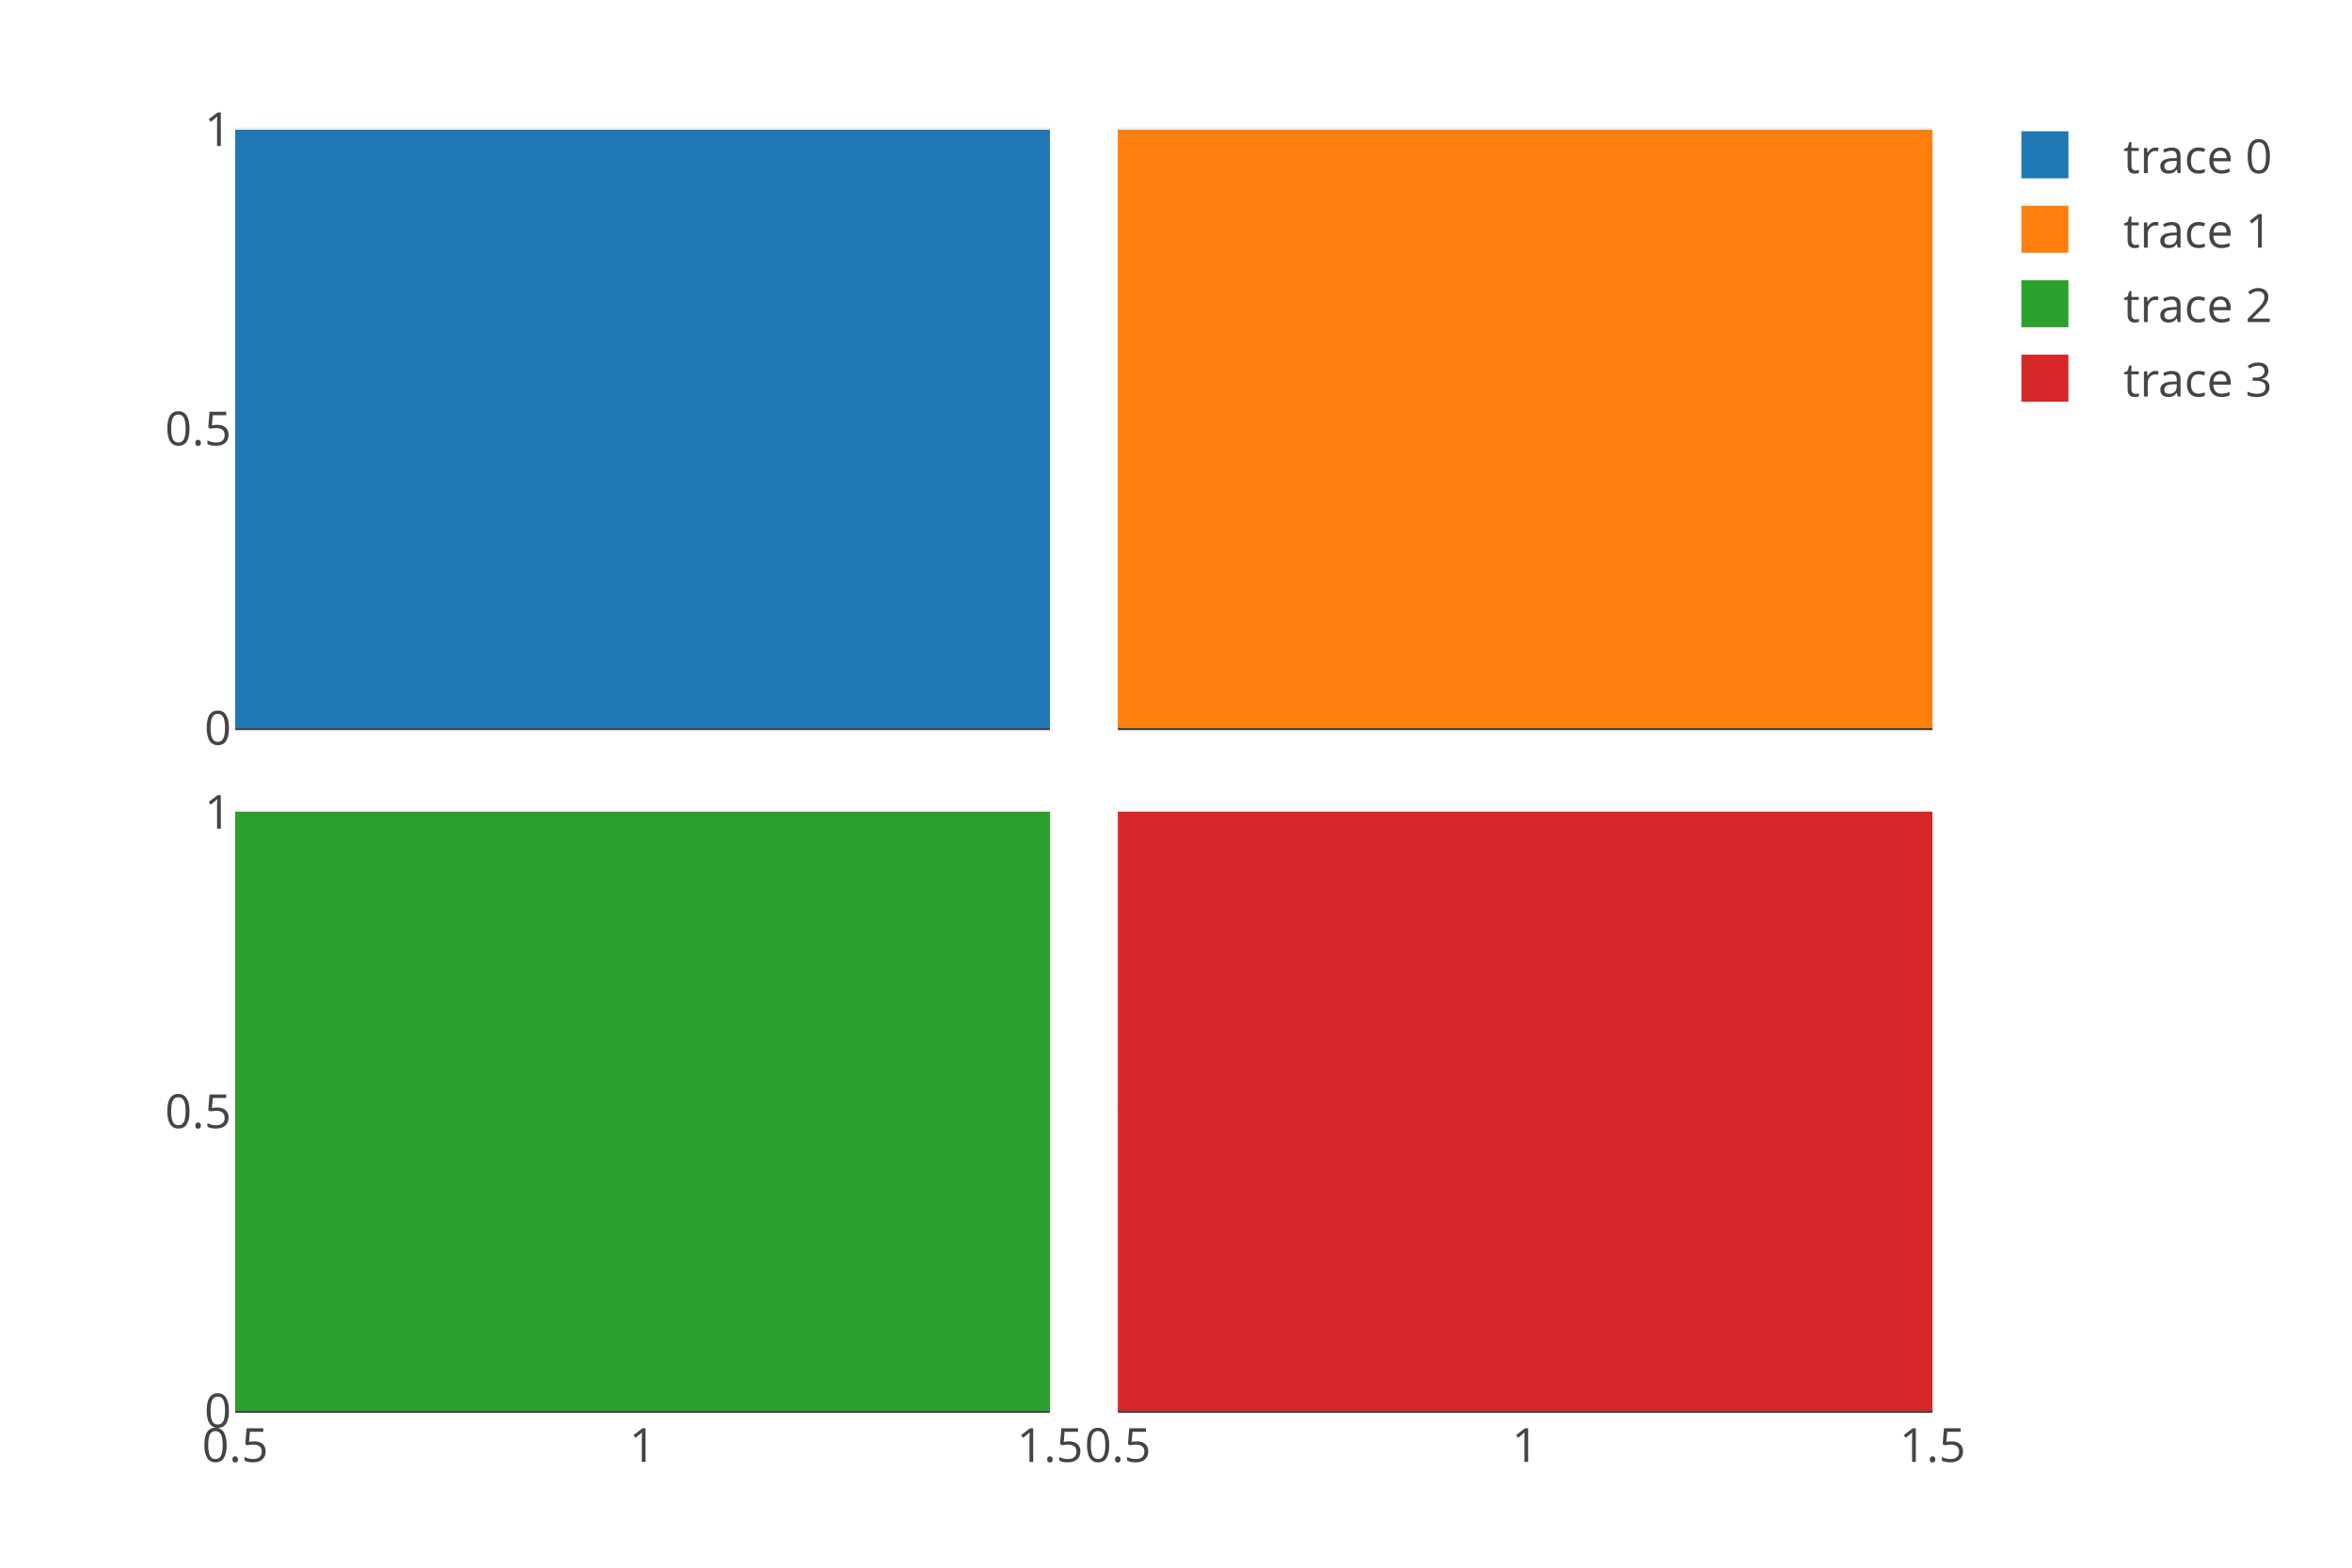
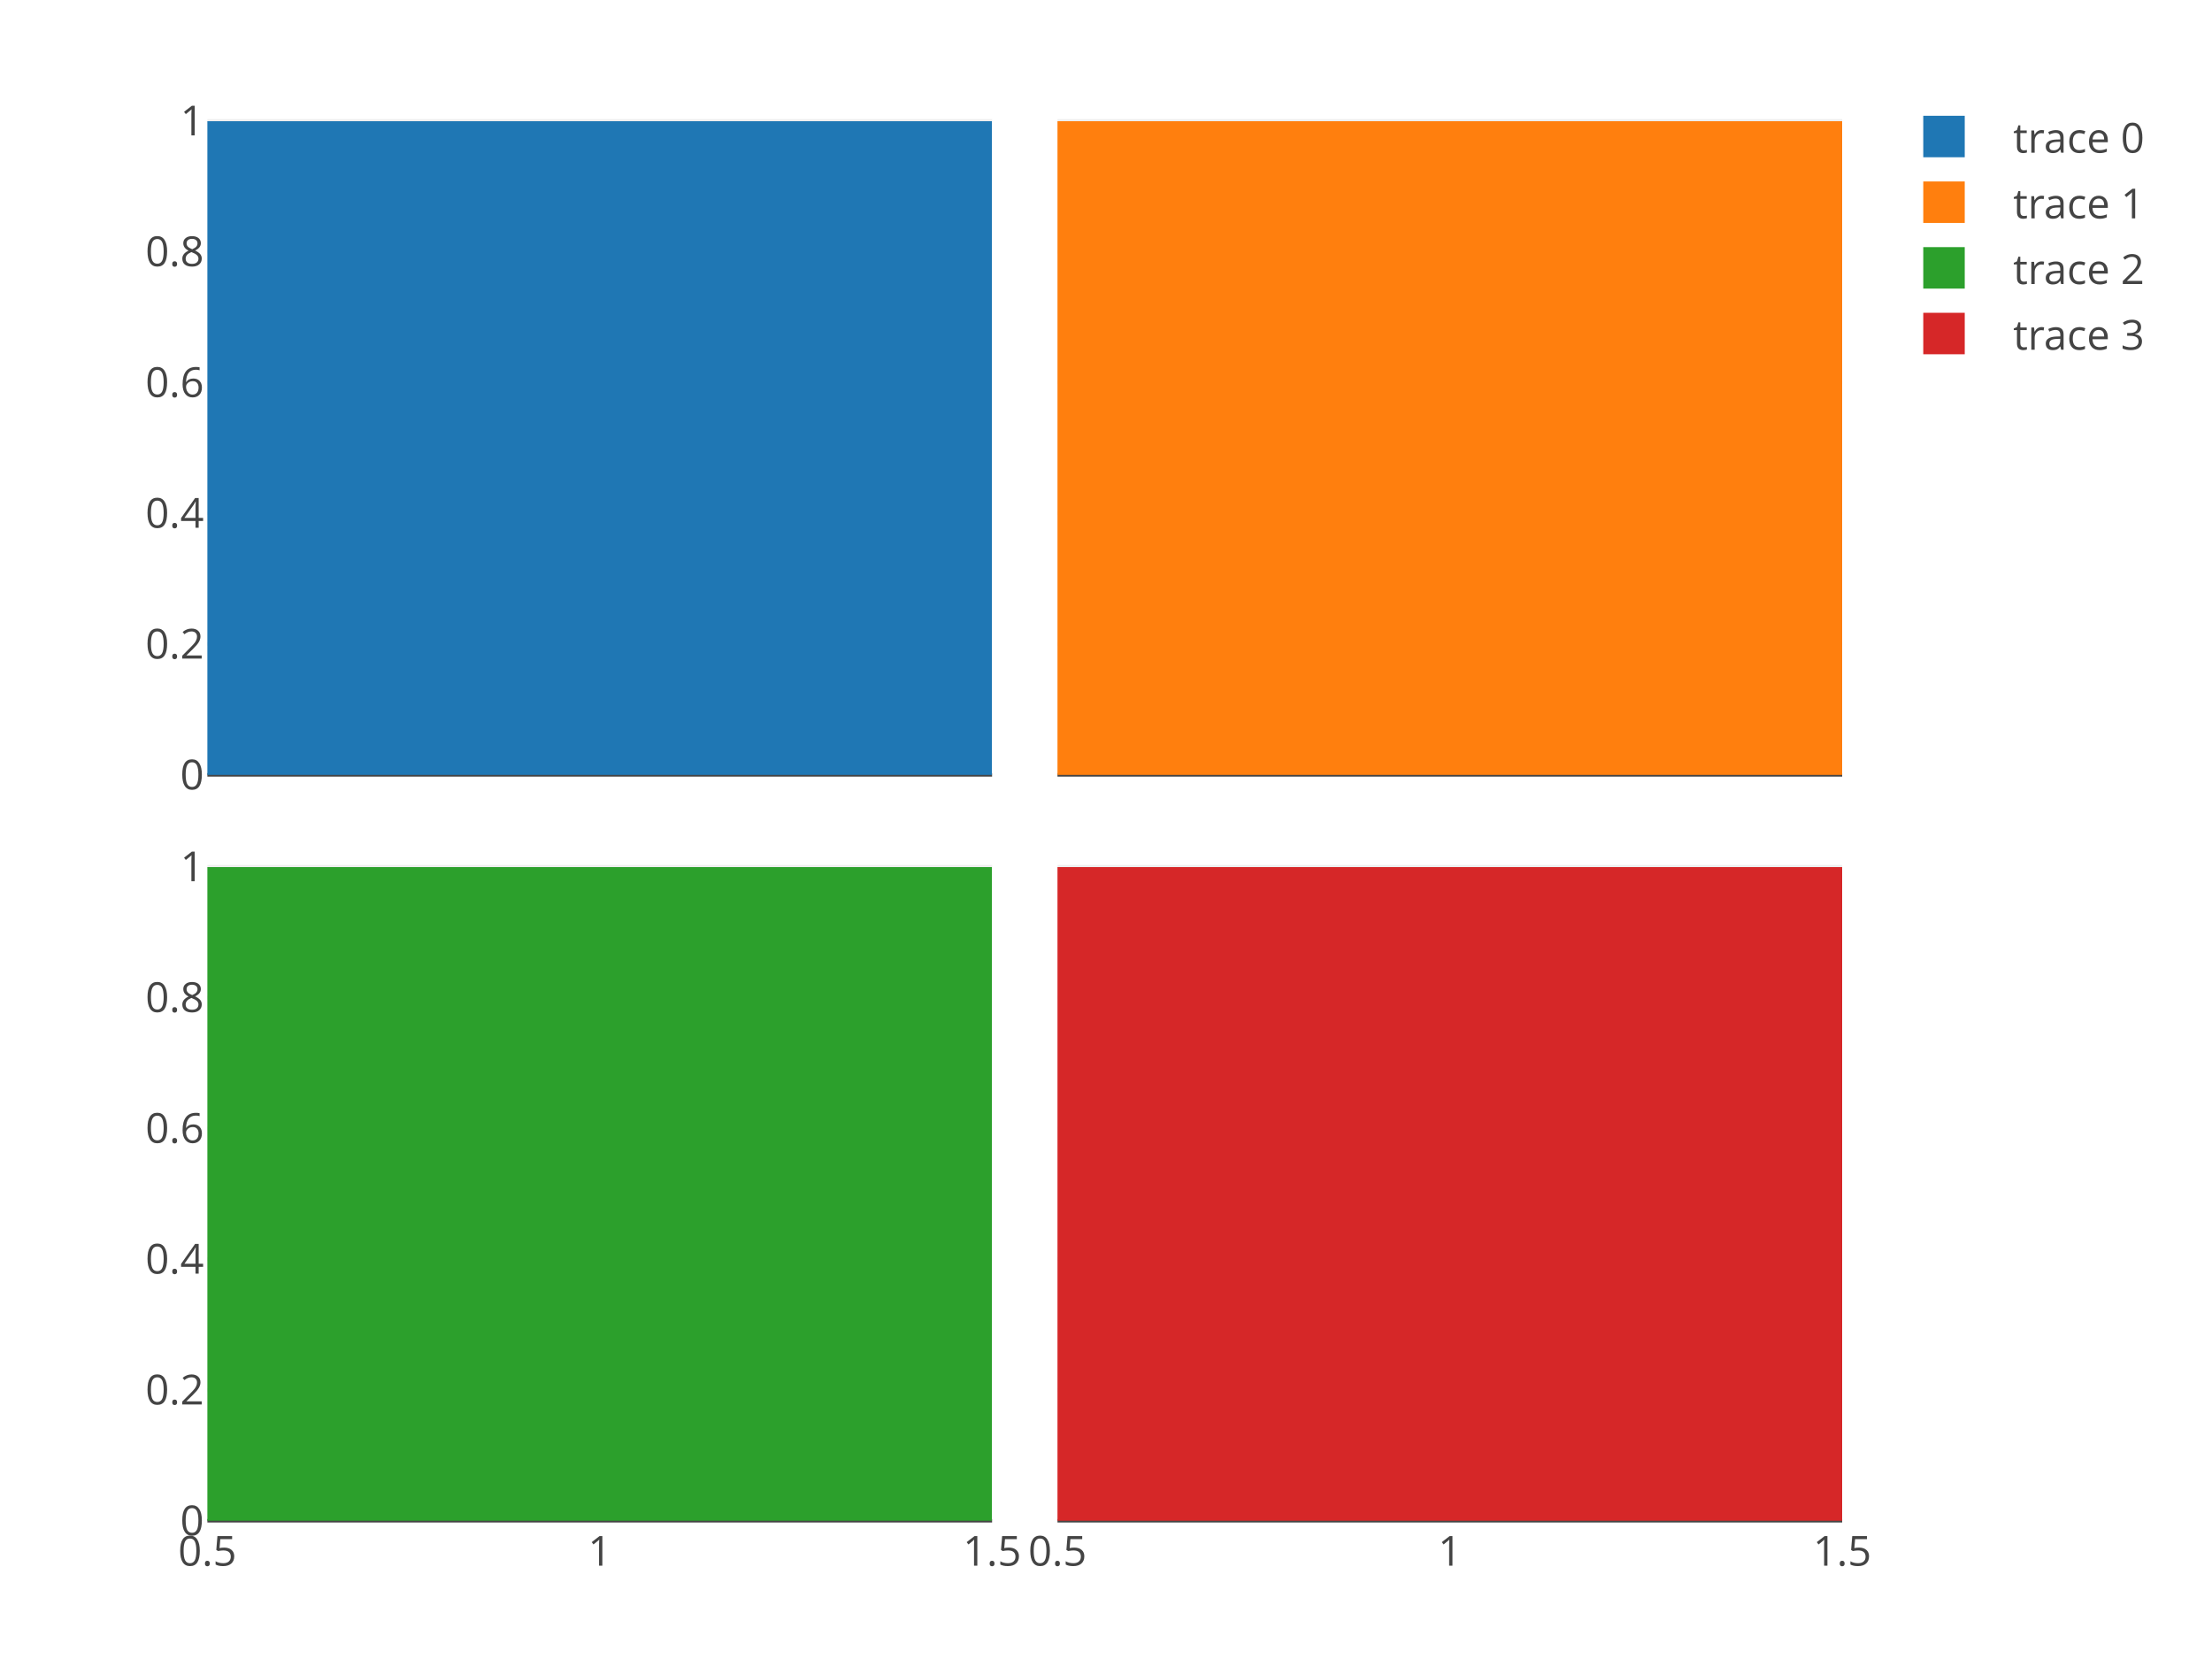
- <svg xmlns="http://www.w3.org/2000/svg" class="main-svg" width="600" height="400" viewBox="0 0 600 400">
-   <rect x="0" y="0" width="600" height="400" style="fill: rgb(255, 255, 255); fill-opacity: 1;" />
+ <svg xmlns="http://www.w3.org/2000/svg" class="main-svg" width="640" height="480" viewBox="0 0 640 480">
+   <rect x="0" y="0" width="640" height="480" style="fill: rgb(255, 255, 255); fill-opacity: 1;" />
  <defs id="defs-">
    <g class="clips">
      <clipPath id="clipxyplot" class="plotclip">
-         <rect width="207.84" height="160.8" />
+         <rect width="227.04" height="199.2" />
      </clipPath>
      <clipPath id="clipxy2plot" class="plotclip">
-         <rect width="207.84" height="160.8" />
+         <rect width="227.04" height="199.2" />
      </clipPath>
      <clipPath id="clipx2yplot" class="plotclip">
-         <rect width="207.84" height="160.8" />
+         <rect width="227.04" height="199.2" />
      </clipPath>
      <clipPath id="clipx2y2plot" class="plotclip">
-         <rect width="207.84" height="160.8" />
+         <rect width="227.04" height="199.2" />
      </clipPath>
      <clipPath class="axesclip" id="clipx">
-         <rect x="60" y="0" width="207.84" height="400" />
+         <rect x="60" y="0" width="227.04" height="480" />
      </clipPath>
      <clipPath class="axesclip" id="clipy">
-         <rect x="0" y="25" width="600" height="160.8" />
+         <rect x="0" y="25" width="640" height="199.2" />
      </clipPath>
      <clipPath class="axesclip" id="clipxy">
-         <rect x="60" y="25" width="207.84" height="160.8" />
+         <rect x="60" y="25" width="227.04" height="199.2" />
      </clipPath>
      <clipPath class="axesclip" id="clipy2">
-         <rect x="0" y="199.2" width="600" height="160.8" />
+         <rect x="0" y="240.8" width="640" height="199.2" />
      </clipPath>
      <clipPath class="axesclip" id="clipxy2">
-         <rect x="60" y="199.2" width="207.84" height="160.8" />
+         <rect x="60" y="240.8" width="227.04" height="199.2" />
      </clipPath>
      <clipPath class="axesclip" id="clipx2">
-         <rect x="285.16" y="0" width="207.84" height="400" />
+         <rect x="305.96" y="0" width="227.04" height="480" />
      </clipPath>
      <clipPath class="axesclip" id="clipx2y">
-         <rect x="285.16" y="25" width="207.84" height="160.8" />
+         <rect x="305.96" y="25" width="227.04" height="199.2" />
      </clipPath>
      <clipPath class="axesclip" id="clipx2y2">
-         <rect x="285.16" y="199.2" width="207.84" height="160.8" />
+         <rect x="305.96" y="240.8" width="227.04" height="199.2" />
      </clipPath>
    </g>
    <g class="gradients" />
  </defs>
  <g class="bglayer">
-     <rect class="bg" x="60" y="25" width="207.84" height="160.8" style="fill: rgb(255, 255, 255); fill-opacity: 1; stroke-width: 0;" />
-     <rect class="bg" x="60" y="199.2" width="207.84" height="160.8" style="fill: rgb(255, 255, 255); fill-opacity: 1; stroke-width: 0;" />
-     <rect class="bg" x="285.16" y="25" width="207.84" height="160.8" style="fill: rgb(255, 255, 255); fill-opacity: 1; stroke-width: 0;" />
-     <rect class="bg" x="285.16" y="199.2" width="207.84" height="160.8" style="fill: rgb(255, 255, 255); fill-opacity: 1; stroke-width: 0;" />
+     <rect class="bg" x="60" y="25" width="227.04" height="199.2" style="fill: rgb(255, 255, 255); fill-opacity: 1; stroke-width: 0;" />
+     <rect class="bg" x="60" y="240.8" width="227.04" height="199.2" style="fill: rgb(255, 255, 255); fill-opacity: 1; stroke-width: 0;" />
+     <rect class="bg" x="305.96" y="25" width="227.04" height="199.2" style="fill: rgb(255, 255, 255); fill-opacity: 1; stroke-width: 0;" />
+     <rect class="bg" x="305.96" y="240.8" width="227.04" height="199.2" style="fill: rgb(255, 255, 255); fill-opacity: 1; stroke-width: 0;" />
  </g>
  <g class="layer-below">
    <g class="imagelayer" />
    <g class="shapelayer" />
  </g>
  <g class="cartesianlayer">
    <g class="subplot xy">
      <g class="layer-subplot">
        <g class="shapelayer" />
        <g class="imagelayer" />
      </g>
      <g class="gridlayer">
        <g class="x" />
        <g class="y">
-           <path class="ygrid crisp" d="M60,0h207.84" transform="translate(0,109.42)" style="stroke: rgb(238, 238, 238); stroke-opacity: 1; stroke-width: 1px;" />
-           <path class="ygrid crisp" d="M60,0h207.84" transform="translate(0,33.04)" style="stroke: rgb(238, 238, 238); stroke-opacity: 1; stroke-width: 1px;" />
+           <path class="ygrid crisp" d="M60,0h227.04" transform="translate(0,186.35)" style="stroke: rgb(238, 238, 238); stroke-opacity: 1; stroke-width: 1px;" />
+           <path class="ygrid crisp" d="M60,0h227.04" transform="translate(0,148.5)" style="stroke: rgb(238, 238, 238); stroke-opacity: 1; stroke-width: 1px;" />
+           <path class="ygrid crisp" d="M60,0h227.04" transform="translate(0,110.66)" style="stroke: rgb(238, 238, 238); stroke-opacity: 1; stroke-width: 1px;" />
+           <path class="ygrid crisp" d="M60,0h227.04" transform="translate(0,72.81)" style="stroke: rgb(238, 238, 238); stroke-opacity: 1; stroke-width: 1px;" />
+           <path class="ygrid crisp" d="M60,0h227.04" transform="translate(0,34.96)" style="stroke: rgb(238, 238, 238); stroke-opacity: 1; stroke-width: 1px;" />
        </g>
      </g>
      <g class="zerolinelayer">
-         <path class="yzl zl crisp" d="M60,0h207.84" transform="translate(0,185.8)" style="stroke: rgb(68, 68, 68); stroke-opacity: 1; stroke-width: 1px;" />
+         <path class="yzl zl crisp" d="M60,0h227.04" transform="translate(0,224.2)" style="stroke: rgb(68, 68, 68); stroke-opacity: 1; stroke-width: 1px;" />
      </g>
      <path class="xlines-below" />
      <path class="ylines-below" />
      <g class="overlines-below" />
      <g class="xaxislayer-below" />
      <g class="yaxislayer-below" />
      <g class="overaxes-below" />
      <g class="plot" transform="translate(60, 25)" clip-path="url(#clipxyplot)">
        <g class="barlayer mlayer">
          <g class="trace bars" shape-rendering="crispEdges" style="opacity: 1;">
            <g class="points">
              <g class="point">
-                 <path class="undefined" d="M0,160.8V8.04H207.84V160.8Z" style="vector-effect: non-scaling-stroke; opacity: 1; stroke-width: 0px; fill: rgb(31, 119, 180); fill-opacity: 1;" />
+                 <path class="undefined" d="M0,199.2V9.96H227.04V199.2Z" style="vector-effect: non-scaling-stroke; opacity: 1; stroke-width: 0px; fill: rgb(31, 119, 180); fill-opacity: 1;" />
              </g>
            </g>
          </g>
        </g>
      </g>
      <g class="overplot" />
      <path class="xlines-above crisp" d="M0,0" style="fill: none;" />
      <path class="ylines-above crisp" d="M0,0" style="fill: none;" />
      <g class="overlines-above" />
      <g class="xaxislayer-above" />
      <g class="yaxislayer-above">
        <g class="ytick">
-           <text text-anchor="end" x="59" y="4.2" transform="translate(0,185.8)" style="font-family: 'Open Sans', verdana, arial, sans-serif; font-size: 12px; fill: rgb(68, 68, 68); fill-opacity: 1; white-space: pre;">0</text>
-         </g>
-         <g class="ytick">
-           <text text-anchor="end" x="59" y="4.2" transform="translate(0,109.42)" style="font-family: 'Open Sans', verdana, arial, sans-serif; font-size: 12px; fill: rgb(68, 68, 68); fill-opacity: 1; white-space: pre;">0.5</text>
-         </g>
-         <g class="ytick">
-           <text text-anchor="end" x="59" y="4.2" transform="translate(0,33.04)" style="font-family: 'Open Sans', verdana, arial, sans-serif; font-size: 12px; fill: rgb(68, 68, 68); fill-opacity: 1; white-space: pre;">1</text>
+           <text text-anchor="end" x="59" y="4.2" transform="translate(0,224.2)" style="font-family: 'Open Sans', verdana, arial, sans-serif; font-size: 12px; fill: rgb(68, 68, 68); fill-opacity: 1; white-space: pre;">0</text>
+         </g>
+         <g class="ytick">
+           <text text-anchor="end" x="59" y="4.2" transform="translate(0,186.35)" style="font-family: 'Open Sans', verdana, arial, sans-serif; font-size: 12px; fill: rgb(68, 68, 68); fill-opacity: 1; white-space: pre;">0.2</text>
+         </g>
+         <g class="ytick">
+           <text text-anchor="end" x="59" y="4.2" transform="translate(0,148.5)" style="font-family: 'Open Sans', verdana, arial, sans-serif; font-size: 12px; fill: rgb(68, 68, 68); fill-opacity: 1; white-space: pre;">0.4</text>
+         </g>
+         <g class="ytick">
+           <text text-anchor="end" x="59" y="4.2" transform="translate(0,110.66)" style="font-family: 'Open Sans', verdana, arial, sans-serif; font-size: 12px; fill: rgb(68, 68, 68); fill-opacity: 1; white-space: pre;">0.6</text>
+         </g>
+         <g class="ytick">
+           <text text-anchor="end" x="59" y="4.2" transform="translate(0,72.81)" style="font-family: 'Open Sans', verdana, arial, sans-serif; font-size: 12px; fill: rgb(68, 68, 68); fill-opacity: 1; white-space: pre;">0.8</text>
+         </g>
+         <g class="ytick">
+           <text text-anchor="end" x="59" y="4.2" transform="translate(0,34.96)" style="font-family: 'Open Sans', verdana, arial, sans-serif; font-size: 12px; fill: rgb(68, 68, 68); fill-opacity: 1; white-space: pre;">1</text>
        </g>
      </g>
      <g class="overaxes-above" />
    </g>
    <g class="subplot xy2">
      <g class="layer-subplot">
        <g class="shapelayer" />
        <g class="imagelayer" />
      </g>
      <g class="gridlayer">
        <g class="x" />
        <g class="y2">
-           <path class="y2grid crisp" d="M60,0h207.84" transform="translate(0,283.62)" style="stroke: rgb(238, 238, 238); stroke-opacity: 1; stroke-width: 1px;" />
-           <path class="y2grid crisp" d="M60,0h207.84" transform="translate(0,207.24)" style="stroke: rgb(238, 238, 238); stroke-opacity: 1; stroke-width: 1px;" />
+           <path class="y2grid crisp" d="M60,0h227.04" transform="translate(0,402.15)" style="stroke: rgb(238, 238, 238); stroke-opacity: 1; stroke-width: 1px;" />
+           <path class="y2grid crisp" d="M60,0h227.04" transform="translate(0,364.3)" style="stroke: rgb(238, 238, 238); stroke-opacity: 1; stroke-width: 1px;" />
+           <path class="y2grid crisp" d="M60,0h227.04" transform="translate(0,326.46)" style="stroke: rgb(238, 238, 238); stroke-opacity: 1; stroke-width: 1px;" />
+           <path class="y2grid crisp" d="M60,0h227.04" transform="translate(0,288.61)" style="stroke: rgb(238, 238, 238); stroke-opacity: 1; stroke-width: 1px;" />
+           <path class="y2grid crisp" d="M60,0h227.04" transform="translate(0,250.76)" style="stroke: rgb(238, 238, 238); stroke-opacity: 1; stroke-width: 1px;" />
        </g>
      </g>
      <g class="zerolinelayer">
-         <path class="y2zl zl crisp" d="M60,0h207.84" transform="translate(0,360)" style="stroke: rgb(68, 68, 68); stroke-opacity: 1; stroke-width: 1px;" />
+         <path class="y2zl zl crisp" d="M60,0h227.04" transform="translate(0,440)" style="stroke: rgb(68, 68, 68); stroke-opacity: 1; stroke-width: 1px;" />
      </g>
      <path class="xlines-below" />
      <path class="ylines-below" />
      <g class="overlines-below" />
      <g class="xaxislayer-below" />
      <g class="yaxislayer-below" />
      <g class="overaxes-below" />
-       <g class="plot" transform="translate(60, 199.2)" clip-path="url(#clipxy2plot)">
+       <g class="plot" transform="translate(60, 240.8)" clip-path="url(#clipxy2plot)">
        <g class="barlayer mlayer">
          <g class="trace bars" shape-rendering="crispEdges" style="opacity: 1;">
            <g class="points">
              <g class="point">
-                 <path class="undefined" d="M0,160.8V8.04H207.84V160.8Z" style="vector-effect: non-scaling-stroke; opacity: 1; stroke-width: 0px; fill: rgb(44, 160, 44); fill-opacity: 1;" />
+                 <path class="undefined" d="M0,199.2V9.96H227.04V199.2Z" style="vector-effect: non-scaling-stroke; opacity: 1; stroke-width: 0px; fill: rgb(44, 160, 44); fill-opacity: 1;" />
              </g>
            </g>
          </g>
        </g>
      </g>
      <g class="overplot" />
      <path class="xlines-above crisp" d="M0,0" style="fill: none;" />
      <path class="ylines-above crisp" d="M0,0" style="fill: none;" />
      <g class="overlines-above" />
      <g class="xaxislayer-above">
        <g class="xtick">
-           <text text-anchor="middle" x="0" y="373" transform="translate(60,0)" style="font-family: 'Open Sans', verdana, arial, sans-serif; font-size: 12px; fill: rgb(68, 68, 68); fill-opacity: 1; white-space: pre;">0.5</text>
+           <text text-anchor="middle" x="0" y="453" transform="translate(60,0)" style="font-family: 'Open Sans', verdana, arial, sans-serif; font-size: 12px; fill: rgb(68, 68, 68); fill-opacity: 1; white-space: pre;">0.5</text>
        </g>
        <g class="xtick">
-           <text text-anchor="middle" x="0" y="373" transform="translate(163.92,0)" style="font-family: 'Open Sans', verdana, arial, sans-serif; font-size: 12px; fill: rgb(68, 68, 68); fill-opacity: 1; white-space: pre;">1</text>
+           <text text-anchor="middle" x="0" y="453" transform="translate(173.52,0)" style="font-family: 'Open Sans', verdana, arial, sans-serif; font-size: 12px; fill: rgb(68, 68, 68); fill-opacity: 1; white-space: pre;">1</text>
        </g>
        <g class="xtick">
-           <text text-anchor="middle" x="0" y="373" transform="translate(267.84,0)" style="font-family: 'Open Sans', verdana, arial, sans-serif; font-size: 12px; fill: rgb(68, 68, 68); fill-opacity: 1; white-space: pre;">1.5</text>
+           <text text-anchor="middle" x="0" y="453" transform="translate(287.04,0)" style="font-family: 'Open Sans', verdana, arial, sans-serif; font-size: 12px; fill: rgb(68, 68, 68); fill-opacity: 1; white-space: pre;">1.5</text>
        </g>
      </g>
      <g class="yaxislayer-above">
        <g class="y2tick">
-           <text text-anchor="end" x="59" y="4.2" transform="translate(0,360)" style="font-family: 'Open Sans', verdana, arial, sans-serif; font-size: 12px; fill: rgb(68, 68, 68); fill-opacity: 1; white-space: pre;">0</text>
-         </g>
-         <g class="y2tick">
-           <text text-anchor="end" x="59" y="4.2" transform="translate(0,283.62)" style="font-family: 'Open Sans', verdana, arial, sans-serif; font-size: 12px; fill: rgb(68, 68, 68); fill-opacity: 1; white-space: pre;">0.5</text>
-         </g>
-         <g class="y2tick">
-           <text text-anchor="end" x="59" y="4.2" transform="translate(0,207.24)" style="font-family: 'Open Sans', verdana, arial, sans-serif; font-size: 12px; fill: rgb(68, 68, 68); fill-opacity: 1; white-space: pre;">1</text>
+           <text text-anchor="end" x="59" y="4.2" transform="translate(0,440)" style="font-family: 'Open Sans', verdana, arial, sans-serif; font-size: 12px; fill: rgb(68, 68, 68); fill-opacity: 1; white-space: pre;">0</text>
+         </g>
+         <g class="y2tick">
+           <text text-anchor="end" x="59" y="4.2" transform="translate(0,402.15)" style="font-family: 'Open Sans', verdana, arial, sans-serif; font-size: 12px; fill: rgb(68, 68, 68); fill-opacity: 1; white-space: pre;">0.2</text>
+         </g>
+         <g class="y2tick">
+           <text text-anchor="end" x="59" y="4.2" transform="translate(0,364.3)" style="font-family: 'Open Sans', verdana, arial, sans-serif; font-size: 12px; fill: rgb(68, 68, 68); fill-opacity: 1; white-space: pre;">0.4</text>
+         </g>
+         <g class="y2tick">
+           <text text-anchor="end" x="59" y="4.2" transform="translate(0,326.46)" style="font-family: 'Open Sans', verdana, arial, sans-serif; font-size: 12px; fill: rgb(68, 68, 68); fill-opacity: 1; white-space: pre;">0.6</text>
+         </g>
+         <g class="y2tick">
+           <text text-anchor="end" x="59" y="4.2" transform="translate(0,288.61)" style="font-family: 'Open Sans', verdana, arial, sans-serif; font-size: 12px; fill: rgb(68, 68, 68); fill-opacity: 1; white-space: pre;">0.8</text>
+         </g>
+         <g class="y2tick">
+           <text text-anchor="end" x="59" y="4.2" transform="translate(0,250.76)" style="font-family: 'Open Sans', verdana, arial, sans-serif; font-size: 12px; fill: rgb(68, 68, 68); fill-opacity: 1; white-space: pre;">1</text>
        </g>
      </g>
      <g class="overaxes-above" />
    </g>
    <g class="subplot x2y">
      <g class="layer-subplot">
        <g class="shapelayer" />
        <g class="imagelayer" />
      </g>
      <g class="gridlayer">
        <g class="x2" />
        <g class="y">
-           <path class="ygrid crisp" d="M285.16,0h207.84" transform="translate(0,109.42)" style="stroke: rgb(238, 238, 238); stroke-opacity: 1; stroke-width: 1px;" />
-           <path class="ygrid crisp" d="M285.16,0h207.84" transform="translate(0,33.04)" style="stroke: rgb(238, 238, 238); stroke-opacity: 1; stroke-width: 1px;" />
+           <path class="ygrid crisp" d="M305.96,0h227.04" transform="translate(0,186.35)" style="stroke: rgb(238, 238, 238); stroke-opacity: 1; stroke-width: 1px;" />
+           <path class="ygrid crisp" d="M305.96,0h227.04" transform="translate(0,148.5)" style="stroke: rgb(238, 238, 238); stroke-opacity: 1; stroke-width: 1px;" />
+           <path class="ygrid crisp" d="M305.96,0h227.04" transform="translate(0,110.66)" style="stroke: rgb(238, 238, 238); stroke-opacity: 1; stroke-width: 1px;" />
+           <path class="ygrid crisp" d="M305.96,0h227.04" transform="translate(0,72.81)" style="stroke: rgb(238, 238, 238); stroke-opacity: 1; stroke-width: 1px;" />
+           <path class="ygrid crisp" d="M305.96,0h227.04" transform="translate(0,34.96)" style="stroke: rgb(238, 238, 238); stroke-opacity: 1; stroke-width: 1px;" />
        </g>
      </g>
      <g class="zerolinelayer">
-         <path class="yzl zl crisp" d="M285.16,0h207.84" transform="translate(0,185.8)" style="stroke: rgb(68, 68, 68); stroke-opacity: 1; stroke-width: 1px;" />
+         <path class="yzl zl crisp" d="M305.96,0h227.04" transform="translate(0,224.2)" style="stroke: rgb(68, 68, 68); stroke-opacity: 1; stroke-width: 1px;" />
      </g>
      <path class="xlines-below" />
      <path class="ylines-below" />
      <g class="overlines-below" />
      <g class="xaxislayer-below" />
      <g class="yaxislayer-below" />
      <g class="overaxes-below" />
-       <g class="plot" transform="translate(285.16, 25)" clip-path="url(#clipx2yplot)">
+       <g class="plot" transform="translate(305.96, 25)" clip-path="url(#clipx2yplot)">
        <g class="barlayer mlayer">
          <g class="trace bars" shape-rendering="crispEdges" style="opacity: 1;">
            <g class="points">
              <g class="point">
-                 <path class="undefined" d="M0,160.8V8.04H207.84V160.8Z" style="vector-effect: non-scaling-stroke; opacity: 1; stroke-width: 0px; fill: rgb(255, 127, 14); fill-opacity: 1;" />
+                 <path class="undefined" d="M0,199.2V9.96H227.04V199.2Z" style="vector-effect: non-scaling-stroke; opacity: 1; stroke-width: 0px; fill: rgb(255, 127, 14); fill-opacity: 1;" />
              </g>
            </g>
          </g>
        </g>
      </g>
      <g class="overplot" />
      <path class="xlines-above crisp" d="M0,0" style="fill: none;" />
      <path class="ylines-above crisp" d="M0,0" style="fill: none;" />
      <g class="overlines-above" />
      <g class="xaxislayer-above" />
      <g class="yaxislayer-above" />
      <g class="overaxes-above" />
    </g>
    <g class="subplot x2y2">
      <g class="layer-subplot">
        <g class="shapelayer" />
        <g class="imagelayer" />
      </g>
      <g class="gridlayer">
        <g class="x2" />
        <g class="y2">
-           <path class="y2grid crisp" d="M285.16,0h207.84" transform="translate(0,283.62)" style="stroke: rgb(238, 238, 238); stroke-opacity: 1; stroke-width: 1px;" />
-           <path class="y2grid crisp" d="M285.16,0h207.84" transform="translate(0,207.24)" style="stroke: rgb(238, 238, 238); stroke-opacity: 1; stroke-width: 1px;" />
+           <path class="y2grid crisp" d="M305.96,0h227.04" transform="translate(0,402.15)" style="stroke: rgb(238, 238, 238); stroke-opacity: 1; stroke-width: 1px;" />
+           <path class="y2grid crisp" d="M305.96,0h227.04" transform="translate(0,364.3)" style="stroke: rgb(238, 238, 238); stroke-opacity: 1; stroke-width: 1px;" />
+           <path class="y2grid crisp" d="M305.96,0h227.04" transform="translate(0,326.46)" style="stroke: rgb(238, 238, 238); stroke-opacity: 1; stroke-width: 1px;" />
+           <path class="y2grid crisp" d="M305.96,0h227.04" transform="translate(0,288.61)" style="stroke: rgb(238, 238, 238); stroke-opacity: 1; stroke-width: 1px;" />
+           <path class="y2grid crisp" d="M305.96,0h227.04" transform="translate(0,250.76)" style="stroke: rgb(238, 238, 238); stroke-opacity: 1; stroke-width: 1px;" />
        </g>
      </g>
      <g class="zerolinelayer">
-         <path class="y2zl zl crisp" d="M285.16,0h207.84" transform="translate(0,360)" style="stroke: rgb(68, 68, 68); stroke-opacity: 1; stroke-width: 1px;" />
+         <path class="y2zl zl crisp" d="M305.96,0h227.04" transform="translate(0,440)" style="stroke: rgb(68, 68, 68); stroke-opacity: 1; stroke-width: 1px;" />
      </g>
      <path class="xlines-below" />
      <path class="ylines-below" />
      <g class="overlines-below" />
      <g class="xaxislayer-below" />
      <g class="yaxislayer-below" />
      <g class="overaxes-below" />
-       <g class="plot" transform="translate(285.16, 199.2)" clip-path="url(#clipx2y2plot)">
+       <g class="plot" transform="translate(305.96, 240.8)" clip-path="url(#clipx2y2plot)">
        <g class="barlayer mlayer">
          <g class="trace bars" shape-rendering="crispEdges" style="opacity: 1;">
            <g class="points">
              <g class="point">
-                 <path class="undefined" d="M0,160.8V8.04H207.84V160.8Z" style="vector-effect: non-scaling-stroke; opacity: 1; stroke-width: 0px; fill: rgb(214, 39, 40); fill-opacity: 1;" />
+                 <path class="undefined" d="M0,199.2V9.96H227.04V199.2Z" style="vector-effect: non-scaling-stroke; opacity: 1; stroke-width: 0px; fill: rgb(214, 39, 40); fill-opacity: 1;" />
              </g>
            </g>
          </g>
        </g>
      </g>
      <g class="overplot" />
      <path class="xlines-above crisp" d="M0,0" style="fill: none;" />
      <path class="ylines-above crisp" d="M0,0" style="fill: none;" />
      <g class="overlines-above" />
      <g class="xaxislayer-above">
        <g class="x2tick">
-           <text text-anchor="middle" x="0" y="373" transform="translate(285.16,0)" style="font-family: 'Open Sans', verdana, arial, sans-serif; font-size: 12px; fill: rgb(68, 68, 68); fill-opacity: 1; white-space: pre;">0.5</text>
+           <text text-anchor="middle" x="0" y="453" transform="translate(305.96,0)" style="font-family: 'Open Sans', verdana, arial, sans-serif; font-size: 12px; fill: rgb(68, 68, 68); fill-opacity: 1; white-space: pre;">0.5</text>
        </g>
        <g class="x2tick">
-           <text text-anchor="middle" x="0" y="373" transform="translate(389.08,0)" style="font-family: 'Open Sans', verdana, arial, sans-serif; font-size: 12px; fill: rgb(68, 68, 68); fill-opacity: 1; white-space: pre;">1</text>
+           <text text-anchor="middle" x="0" y="453" transform="translate(419.48,0)" style="font-family: 'Open Sans', verdana, arial, sans-serif; font-size: 12px; fill: rgb(68, 68, 68); fill-opacity: 1; white-space: pre;">1</text>
        </g>
        <g class="x2tick">
-           <text text-anchor="middle" x="0" y="373" transform="translate(493,0)" style="font-family: 'Open Sans', verdana, arial, sans-serif; font-size: 12px; fill: rgb(68, 68, 68); fill-opacity: 1; white-space: pre;">1.5</text>
+           <text text-anchor="middle" x="0" y="453" transform="translate(533,0)" style="font-family: 'Open Sans', verdana, arial, sans-serif; font-size: 12px; fill: rgb(68, 68, 68); fill-opacity: 1; white-space: pre;">1.5</text>
        </g>
      </g>
      <g class="yaxislayer-above" />
      <g class="overaxes-above" />
    </g>
  </g>
  <g class="polarlayer" />
  <g class="ternarylayer" />
  <g class="geolayer" />
  <g class="pielayer" />
  <g class="glimages" />
  <defs id="topdefs-">
    <g class="clips" />
    <clipPath id="legend">
      <rect width="88" height="86" x="0" y="0" />
    </clipPath>
  </defs>
  <g class="layer-above">
    <g class="imagelayer" />
    <g class="shapelayer" />
  </g>
  <g class="infolayer">
-     <g class="legend" pointer-events="all" transform="translate(501.66, 25)">
+     <g class="legend" pointer-events="all" transform="translate(542.46, 25)">
      <rect class="bg" shape-rendering="crispEdges" style="stroke: rgb(68, 68, 68); stroke-opacity: 1; fill: rgb(255, 255, 255); fill-opacity: 1; stroke-width: 0px;" width="88" height="86" x="0" y="0" />
      <g class="scrollbox" transform="translate(0, 0)" clip-path="url(#legend)">
        <g class="groups">
          <g class="traces" transform="translate(0, 14.5)" style="opacity: 1;">
            <g class="layers" style="opacity: 1;">
              <g class="legendfill" />
              <g class="legendlines" />
              <g class="legendsymbols">
                <g class="legendpoints">
                  <path class="legendbar" d="M6,6H-6V-6H6Z" transform="translate(20,0)" style="stroke-width: 0px; fill: rgb(31, 119, 180); fill-opacity: 1;" />
                </g>
              </g>
            </g>
            <text class="legendtext user-select-none" text-anchor="start" x="40" y="4.68" style="font-family: 'Open Sans', verdana, arial, sans-serif; font-size: 12px; fill: rgb(68, 68, 68); fill-opacity: 1; white-space: pre;">trace 0</text>
            <rect class="legendtoggle" pointer-events="all" style="cursor: pointer; fill: rgb(0, 0, 0); fill-opacity: 0;" x="0" y="-9.5" width="128" height="19" />
          </g>
          <g class="traces" transform="translate(0, 33.5)" style="opacity: 1;">
            <g class="layers" style="opacity: 1;">
              <g class="legendfill" />
              <g class="legendlines" />
              <g class="legendsymbols">
                <g class="legendpoints">
                  <path class="legendbar" d="M6,6H-6V-6H6Z" transform="translate(20,0)" style="stroke-width: 0px; fill: rgb(255, 127, 14); fill-opacity: 1;" />
                </g>
              </g>
            </g>
            <text class="legendtext user-select-none" text-anchor="start" x="40" y="4.68" style="font-family: 'Open Sans', verdana, arial, sans-serif; font-size: 12px; fill: rgb(68, 68, 68); fill-opacity: 1; white-space: pre;">trace 1</text>
            <rect class="legendtoggle" pointer-events="all" style="cursor: pointer; fill: rgb(0, 0, 0); fill-opacity: 0;" x="0" y="-9.5" width="128" height="19" />
          </g>
          <g class="traces" transform="translate(0, 52.5)" style="opacity: 1;">
            <g class="layers" style="opacity: 1;">
              <g class="legendfill" />
              <g class="legendlines" />
              <g class="legendsymbols">
                <g class="legendpoints">
                  <path class="legendbar" d="M6,6H-6V-6H6Z" transform="translate(20,0)" style="stroke-width: 0px; fill: rgb(44, 160, 44); fill-opacity: 1;" />
                </g>
              </g>
            </g>
            <text class="legendtext user-select-none" text-anchor="start" x="40" y="4.68" style="font-family: 'Open Sans', verdana, arial, sans-serif; font-size: 12px; fill: rgb(68, 68, 68); fill-opacity: 1; white-space: pre;">trace 2</text>
            <rect class="legendtoggle" pointer-events="all" style="cursor: pointer; fill: rgb(0, 0, 0); fill-opacity: 0;" x="0" y="-9.5" width="128" height="19" />
          </g>
          <g class="traces" transform="translate(0, 71.5)" style="opacity: 1;">
            <g class="layers" style="opacity: 1;">
              <g class="legendfill" />
              <g class="legendlines" />
              <g class="legendsymbols">
                <g class="legendpoints">
                  <path class="legendbar" d="M6,6H-6V-6H6Z" transform="translate(20,0)" style="stroke-width: 0px; fill: rgb(214, 39, 40); fill-opacity: 1;" />
                </g>
              </g>
            </g>
            <text class="legendtext user-select-none" text-anchor="start" x="40" y="4.68" style="font-family: 'Open Sans', verdana, arial, sans-serif; font-size: 12px; fill: rgb(68, 68, 68); fill-opacity: 1; white-space: pre;">trace 3</text>
            <rect class="legendtoggle" pointer-events="all" x="0" y="-9.5" width="128" height="19" style="cursor: pointer; fill: rgb(0, 0, 0); fill-opacity: 0;" />
          </g>
        </g>
      </g>
      <rect class="scrollbar" rx="20" ry="3" width="0" height="0" style="fill: rgb(128, 139, 164); fill-opacity: 1;" x="0" y="0" />
    </g>
    <g class="g-gtitle" />
    <g class="g-xtitle" />
    <g class="g-x2title" />
    <g class="g-ytitle" />
    <g class="g-y2title" />
  </g>
</svg>
